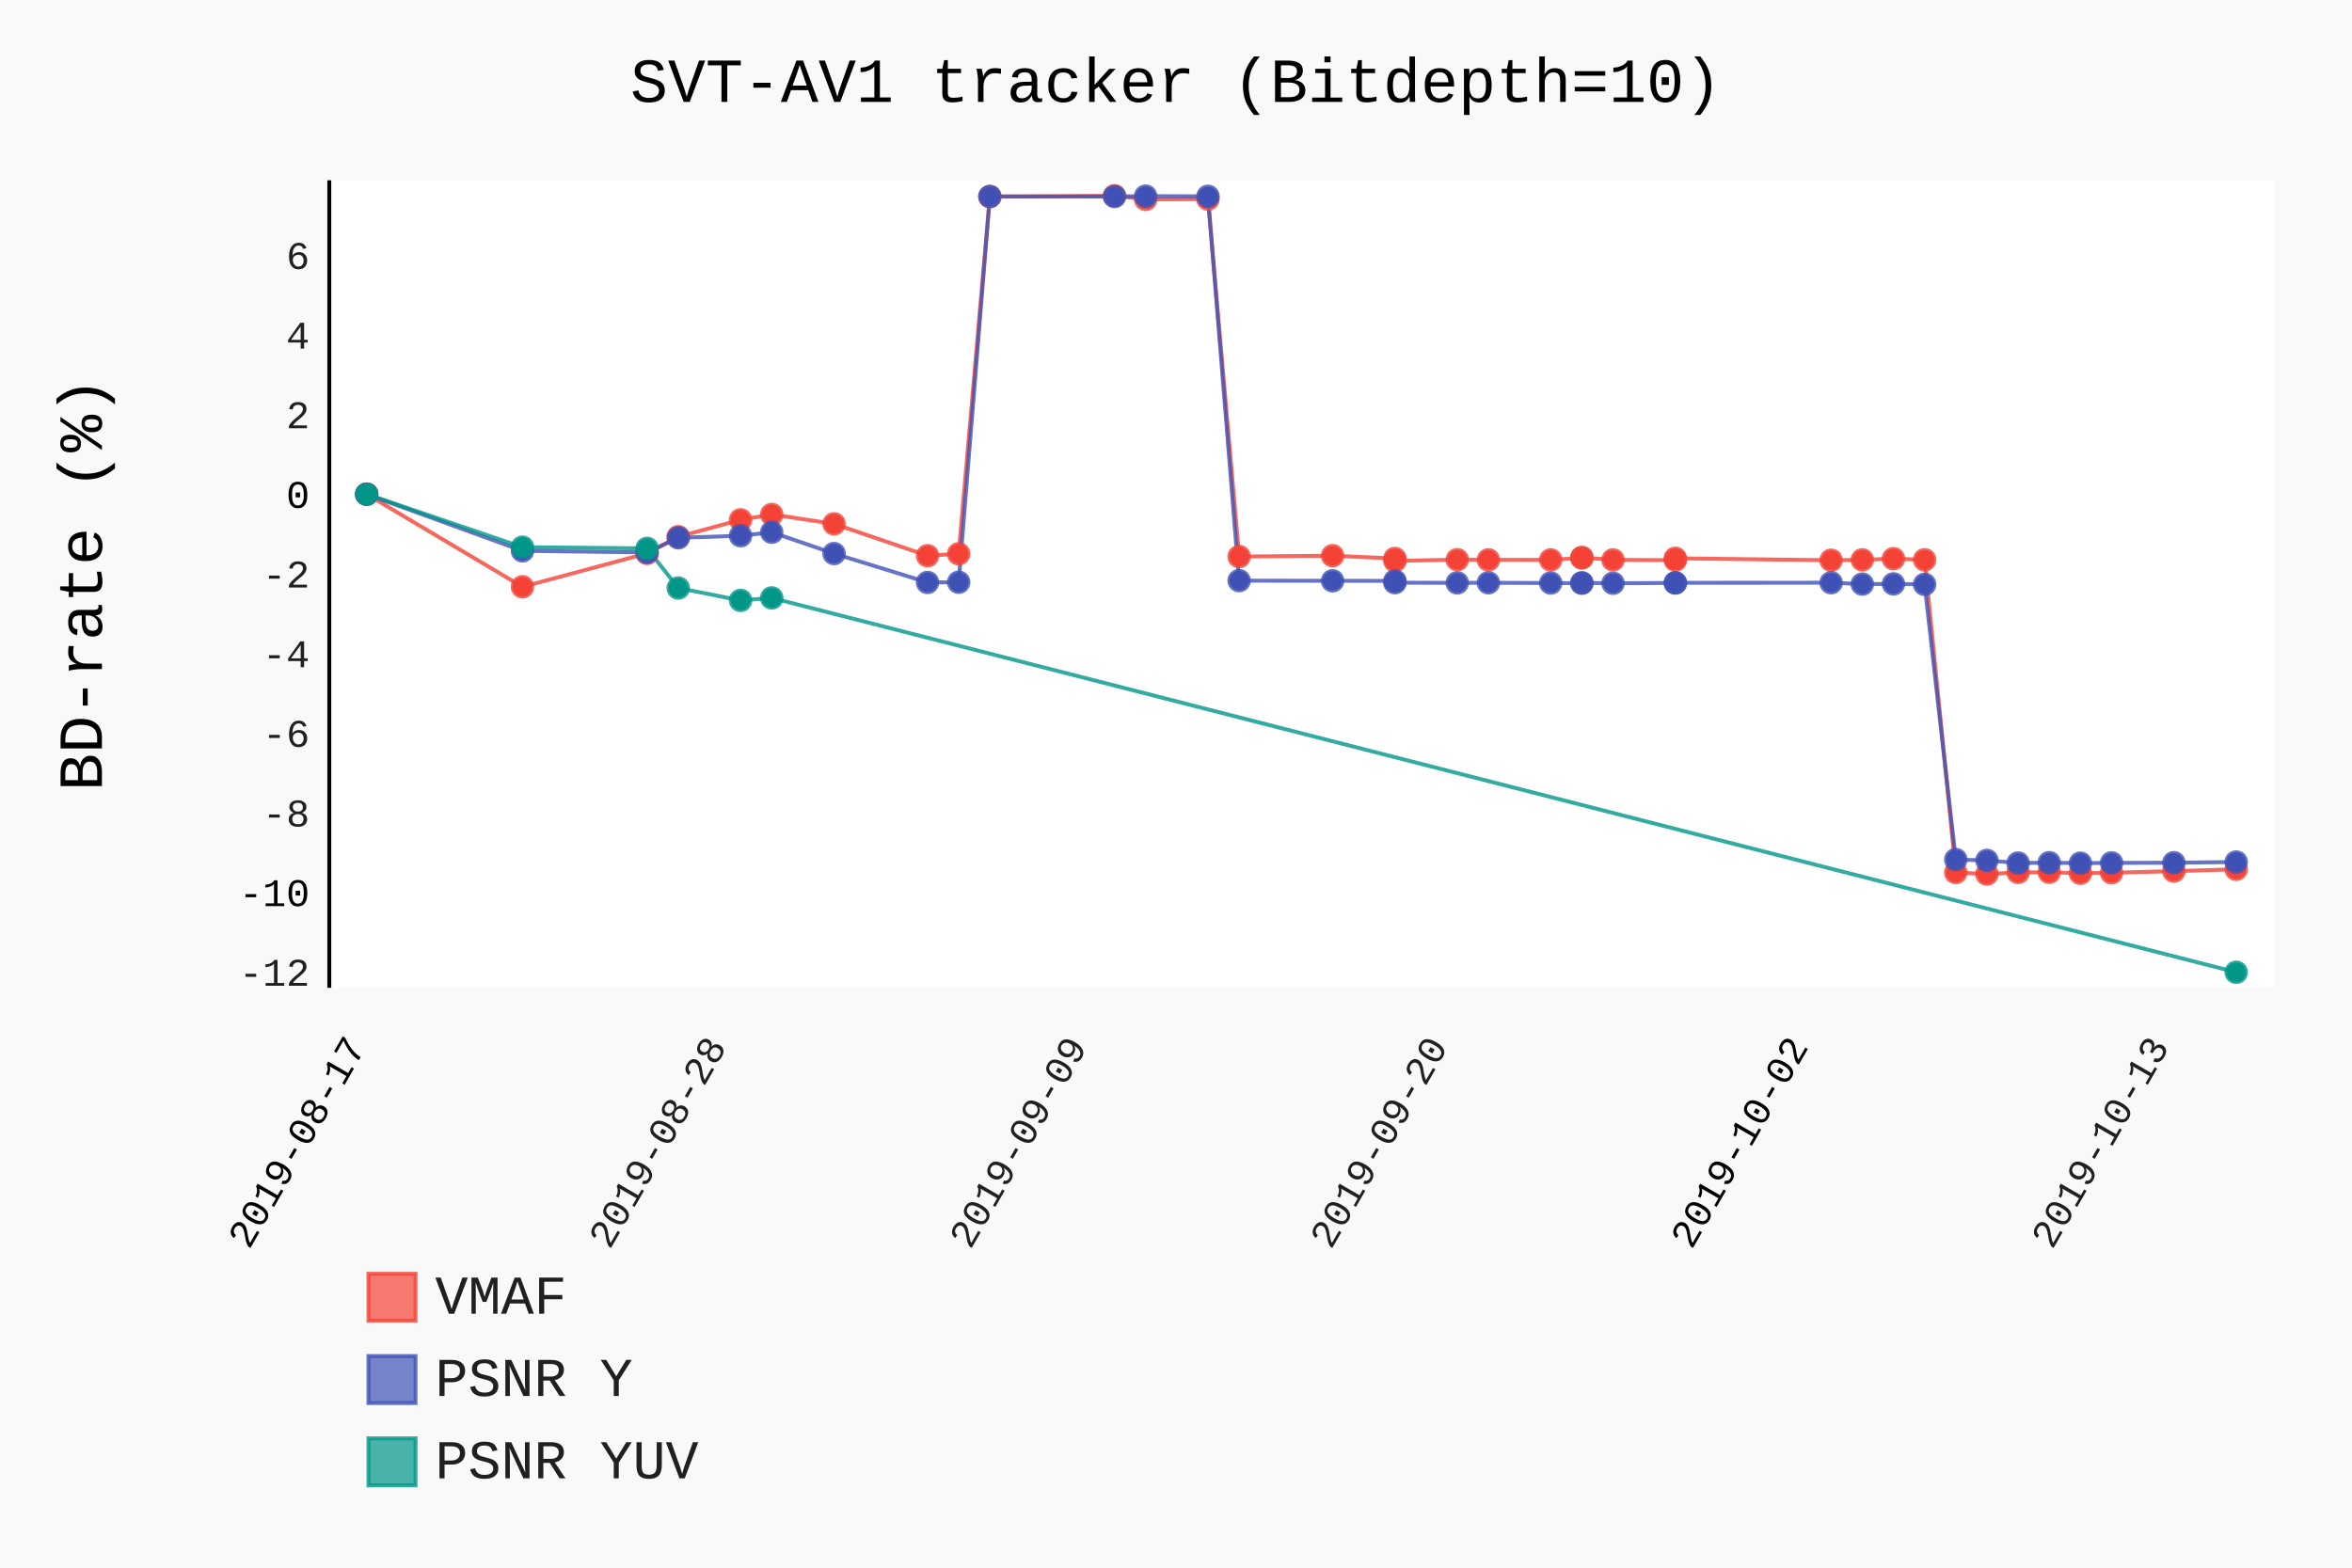
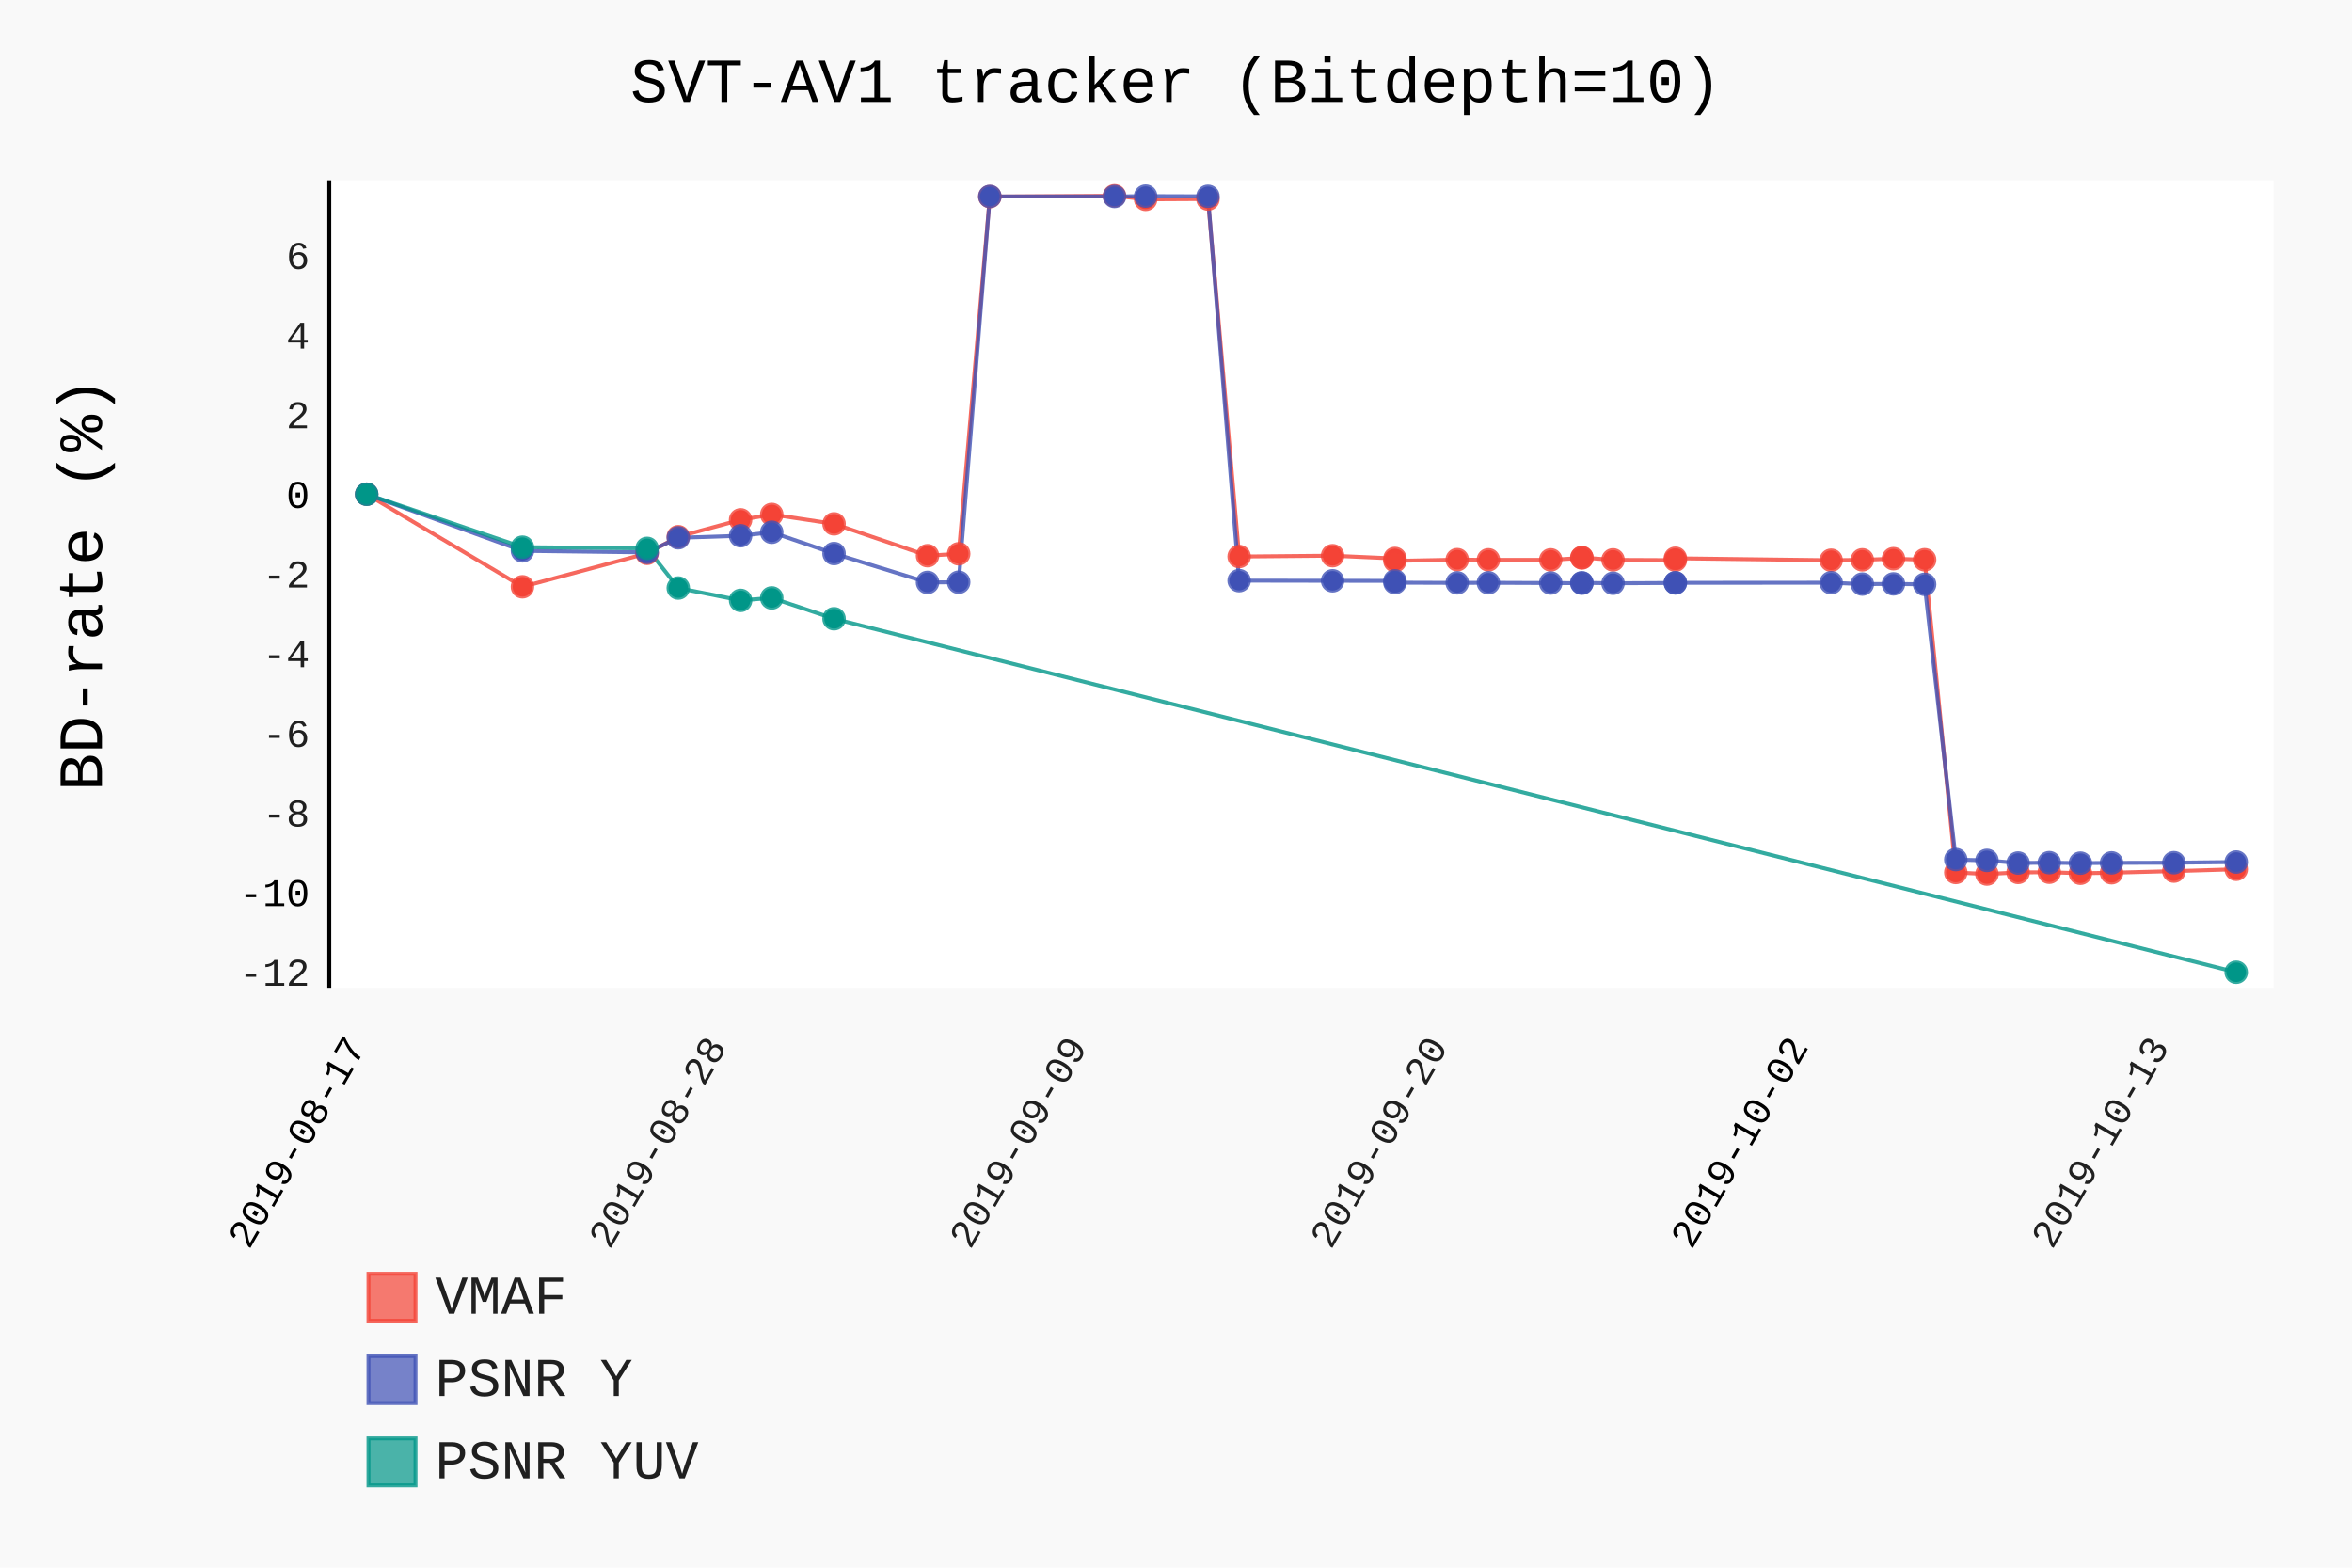
- <svg xmlns="http://www.w3.org/2000/svg" id="chart-57ff16f1-bc80-4f2e-a749-f3f23f38644e" class="pygal-chart" viewBox="0 0 600 400">
+ <svg xmlns="http://www.w3.org/2000/svg" id="chart-fa56f6b8-cbe6-4c25-8a48-5d9263b21f59" class="pygal-chart" viewBox="0 0 600 400">
  <defs>
-     <style type="text/css">#chart-57ff16f1-bc80-4f2e-a749-f3f23f38644e{-webkit-user-select:none;-webkit-font-smoothing:antialiased;font-family:Consolas,"Liberation Mono",Menlo,Courier,monospace}#chart-57ff16f1-bc80-4f2e-a749-f3f23f38644e .title{font-family:Consolas,"Liberation Mono",Menlo,Courier,monospace;font-size:16px}#chart-57ff16f1-bc80-4f2e-a749-f3f23f38644e .legends .legend text{font-family:Consolas,"Liberation Mono",Menlo,Courier,monospace;font-size:14px}#chart-57ff16f1-bc80-4f2e-a749-f3f23f38644e .axis text{font-family:Consolas,"Liberation Mono",Menlo,Courier,monospace;font-size:10px}#chart-57ff16f1-bc80-4f2e-a749-f3f23f38644e .axis text.major{font-family:Consolas,"Liberation Mono",Menlo,Courier,monospace;font-size:10px}#chart-57ff16f1-bc80-4f2e-a749-f3f23f38644e .text-overlay text.value{font-family:Consolas,"Liberation Mono",Menlo,Courier,monospace;font-size:16px}#chart-57ff16f1-bc80-4f2e-a749-f3f23f38644e .text-overlay text.label{font-family:Consolas,"Liberation Mono",Menlo,Courier,monospace;font-size:10px}#chart-57ff16f1-bc80-4f2e-a749-f3f23f38644e .tooltip{font-family:Consolas,"Liberation Mono",Menlo,Courier,monospace;font-size:14px}#chart-57ff16f1-bc80-4f2e-a749-f3f23f38644e text.no_data{font-family:Consolas,"Liberation Mono",Menlo,Courier,monospace;font-size:64px}
- #chart-57ff16f1-bc80-4f2e-a749-f3f23f38644e{background-color:rgba(249,249,249,1)}#chart-57ff16f1-bc80-4f2e-a749-f3f23f38644e path,#chart-57ff16f1-bc80-4f2e-a749-f3f23f38644e line,#chart-57ff16f1-bc80-4f2e-a749-f3f23f38644e rect,#chart-57ff16f1-bc80-4f2e-a749-f3f23f38644e circle{-webkit-transition:150ms;-moz-transition:150ms;transition:150ms}#chart-57ff16f1-bc80-4f2e-a749-f3f23f38644e .graph &gt; .background{fill:rgba(249,249,249,1)}#chart-57ff16f1-bc80-4f2e-a749-f3f23f38644e .plot &gt; .background{fill:rgba(255,255,255,1)}#chart-57ff16f1-bc80-4f2e-a749-f3f23f38644e .graph{fill:rgba(0,0,0,.87)}#chart-57ff16f1-bc80-4f2e-a749-f3f23f38644e text.no_data{fill:rgba(0,0,0,1)}#chart-57ff16f1-bc80-4f2e-a749-f3f23f38644e .title{fill:rgba(0,0,0,1)}#chart-57ff16f1-bc80-4f2e-a749-f3f23f38644e .legends .legend text{fill:rgba(0,0,0,.87)}#chart-57ff16f1-bc80-4f2e-a749-f3f23f38644e .legends .legend:hover text{fill:rgba(0,0,0,1)}#chart-57ff16f1-bc80-4f2e-a749-f3f23f38644e .axis .line{stroke:rgba(0,0,0,1)}#chart-57ff16f1-bc80-4f2e-a749-f3f23f38644e .axis .guide.line{stroke:rgba(0,0,0,.54)}#chart-57ff16f1-bc80-4f2e-a749-f3f23f38644e .axis .major.line{stroke:rgba(0,0,0,.87)}#chart-57ff16f1-bc80-4f2e-a749-f3f23f38644e .axis text.major{fill:rgba(0,0,0,1)}#chart-57ff16f1-bc80-4f2e-a749-f3f23f38644e .axis.y .guides:hover .guide.line,#chart-57ff16f1-bc80-4f2e-a749-f3f23f38644e .line-graph .axis.x .guides:hover .guide.line,#chart-57ff16f1-bc80-4f2e-a749-f3f23f38644e .stackedline-graph .axis.x .guides:hover .guide.line,#chart-57ff16f1-bc80-4f2e-a749-f3f23f38644e .xy-graph .axis.x .guides:hover .guide.line{stroke:rgba(0,0,0,1)}#chart-57ff16f1-bc80-4f2e-a749-f3f23f38644e .axis .guides:hover text{fill:rgba(0,0,0,1)}#chart-57ff16f1-bc80-4f2e-a749-f3f23f38644e .reactive{fill-opacity:.7;stroke-opacity:.8}#chart-57ff16f1-bc80-4f2e-a749-f3f23f38644e .ci{stroke:rgba(0,0,0,.87)}#chart-57ff16f1-bc80-4f2e-a749-f3f23f38644e .reactive.active,#chart-57ff16f1-bc80-4f2e-a749-f3f23f38644e .active .reactive{fill-opacity:.8;stroke-opacity:.9;stroke-width:4}#chart-57ff16f1-bc80-4f2e-a749-f3f23f38644e .ci .reactive.active{stroke-width:1.5}#chart-57ff16f1-bc80-4f2e-a749-f3f23f38644e .series text{fill:rgba(0,0,0,1)}#chart-57ff16f1-bc80-4f2e-a749-f3f23f38644e .tooltip rect{fill:rgba(255,255,255,1);stroke:rgba(0,0,0,1);-webkit-transition:opacity 150ms;-moz-transition:opacity 150ms;transition:opacity 150ms}#chart-57ff16f1-bc80-4f2e-a749-f3f23f38644e .tooltip .label{fill:rgba(0,0,0,.87)}#chart-57ff16f1-bc80-4f2e-a749-f3f23f38644e .tooltip .label{fill:rgba(0,0,0,.87)}#chart-57ff16f1-bc80-4f2e-a749-f3f23f38644e .tooltip .legend{font-size:.8em;fill:rgba(0,0,0,.54)}#chart-57ff16f1-bc80-4f2e-a749-f3f23f38644e .tooltip .x_label{font-size:.6em;fill:rgba(0,0,0,1)}#chart-57ff16f1-bc80-4f2e-a749-f3f23f38644e .tooltip .xlink{font-size:.5em;text-decoration:underline}#chart-57ff16f1-bc80-4f2e-a749-f3f23f38644e .tooltip .value{font-size:1.5em}#chart-57ff16f1-bc80-4f2e-a749-f3f23f38644e .bound{font-size:.5em}#chart-57ff16f1-bc80-4f2e-a749-f3f23f38644e .max-value{font-size:.75em;fill:rgba(0,0,0,.54)}#chart-57ff16f1-bc80-4f2e-a749-f3f23f38644e .map-element{fill:rgba(255,255,255,1);stroke:rgba(0,0,0,.54) !important}#chart-57ff16f1-bc80-4f2e-a749-f3f23f38644e .map-element .reactive{fill-opacity:inherit;stroke-opacity:inherit}#chart-57ff16f1-bc80-4f2e-a749-f3f23f38644e .color-0,#chart-57ff16f1-bc80-4f2e-a749-f3f23f38644e .color-0 a:visited{stroke:#F44336;fill:#F44336}#chart-57ff16f1-bc80-4f2e-a749-f3f23f38644e .color-1,#chart-57ff16f1-bc80-4f2e-a749-f3f23f38644e .color-1 a:visited{stroke:#3F51B5;fill:#3F51B5}#chart-57ff16f1-bc80-4f2e-a749-f3f23f38644e .color-2,#chart-57ff16f1-bc80-4f2e-a749-f3f23f38644e .color-2 a:visited{stroke:#009688;fill:#009688}#chart-57ff16f1-bc80-4f2e-a749-f3f23f38644e .text-overlay .color-0 text{fill:black}#chart-57ff16f1-bc80-4f2e-a749-f3f23f38644e .text-overlay .color-1 text{fill:black}#chart-57ff16f1-bc80-4f2e-a749-f3f23f38644e .text-overlay .color-2 text{fill:black}
- #chart-57ff16f1-bc80-4f2e-a749-f3f23f38644e text.no_data{text-anchor:middle}#chart-57ff16f1-bc80-4f2e-a749-f3f23f38644e .guide.line{fill:none}#chart-57ff16f1-bc80-4f2e-a749-f3f23f38644e .centered{text-anchor:middle}#chart-57ff16f1-bc80-4f2e-a749-f3f23f38644e .title{text-anchor:middle}#chart-57ff16f1-bc80-4f2e-a749-f3f23f38644e .legends .legend text{fill-opacity:1}#chart-57ff16f1-bc80-4f2e-a749-f3f23f38644e .axis.x text{text-anchor:middle}#chart-57ff16f1-bc80-4f2e-a749-f3f23f38644e .axis.x:not(.web) text[transform]{text-anchor:start}#chart-57ff16f1-bc80-4f2e-a749-f3f23f38644e .axis.x:not(.web) text[transform].backwards{text-anchor:end}#chart-57ff16f1-bc80-4f2e-a749-f3f23f38644e .axis.y text{text-anchor:end}#chart-57ff16f1-bc80-4f2e-a749-f3f23f38644e .axis.y text[transform].backwards{text-anchor:start}#chart-57ff16f1-bc80-4f2e-a749-f3f23f38644e .axis.y2 text{text-anchor:start}#chart-57ff16f1-bc80-4f2e-a749-f3f23f38644e .axis.y2 text[transform].backwards{text-anchor:end}#chart-57ff16f1-bc80-4f2e-a749-f3f23f38644e .axis .guide.line{stroke-dasharray:4,4}#chart-57ff16f1-bc80-4f2e-a749-f3f23f38644e .axis .major.guide.line{stroke-dasharray:6,6}#chart-57ff16f1-bc80-4f2e-a749-f3f23f38644e .horizontal .axis.y .guide.line,#chart-57ff16f1-bc80-4f2e-a749-f3f23f38644e .horizontal .axis.y2 .guide.line,#chart-57ff16f1-bc80-4f2e-a749-f3f23f38644e .vertical .axis.x .guide.line{opacity:0}#chart-57ff16f1-bc80-4f2e-a749-f3f23f38644e .horizontal .axis.always_show .guide.line,#chart-57ff16f1-bc80-4f2e-a749-f3f23f38644e .vertical .axis.always_show .guide.line{opacity:1 !important}#chart-57ff16f1-bc80-4f2e-a749-f3f23f38644e .axis.y .guides:hover .guide.line,#chart-57ff16f1-bc80-4f2e-a749-f3f23f38644e .axis.y2 .guides:hover .guide.line,#chart-57ff16f1-bc80-4f2e-a749-f3f23f38644e .axis.x .guides:hover .guide.line{opacity:1}#chart-57ff16f1-bc80-4f2e-a749-f3f23f38644e .axis .guides:hover text{opacity:1}#chart-57ff16f1-bc80-4f2e-a749-f3f23f38644e .nofill{fill:none}#chart-57ff16f1-bc80-4f2e-a749-f3f23f38644e .subtle-fill{fill-opacity:.2}#chart-57ff16f1-bc80-4f2e-a749-f3f23f38644e .dot{stroke-width:1px;fill-opacity:1}#chart-57ff16f1-bc80-4f2e-a749-f3f23f38644e .dot.active{stroke-width:5px}#chart-57ff16f1-bc80-4f2e-a749-f3f23f38644e .dot.negative{fill:transparent}#chart-57ff16f1-bc80-4f2e-a749-f3f23f38644e text,#chart-57ff16f1-bc80-4f2e-a749-f3f23f38644e tspan{stroke:none !important}#chart-57ff16f1-bc80-4f2e-a749-f3f23f38644e .series text.active{opacity:1}#chart-57ff16f1-bc80-4f2e-a749-f3f23f38644e .tooltip rect{fill-opacity:.95;stroke-width:.5}#chart-57ff16f1-bc80-4f2e-a749-f3f23f38644e .tooltip text{fill-opacity:1}#chart-57ff16f1-bc80-4f2e-a749-f3f23f38644e .showable{visibility:hidden}#chart-57ff16f1-bc80-4f2e-a749-f3f23f38644e .showable.shown{visibility:visible}#chart-57ff16f1-bc80-4f2e-a749-f3f23f38644e .gauge-background{fill:rgba(229,229,229,1);stroke:none}#chart-57ff16f1-bc80-4f2e-a749-f3f23f38644e .bg-lines{stroke:rgba(249,249,249,1);stroke-width:2px}</style>
+     <style type="text/css">#chart-fa56f6b8-cbe6-4c25-8a48-5d9263b21f59{-webkit-user-select:none;-webkit-font-smoothing:antialiased;font-family:Consolas,"Liberation Mono",Menlo,Courier,monospace}#chart-fa56f6b8-cbe6-4c25-8a48-5d9263b21f59 .title{font-family:Consolas,"Liberation Mono",Menlo,Courier,monospace;font-size:16px}#chart-fa56f6b8-cbe6-4c25-8a48-5d9263b21f59 .legends .legend text{font-family:Consolas,"Liberation Mono",Menlo,Courier,monospace;font-size:14px}#chart-fa56f6b8-cbe6-4c25-8a48-5d9263b21f59 .axis text{font-family:Consolas,"Liberation Mono",Menlo,Courier,monospace;font-size:10px}#chart-fa56f6b8-cbe6-4c25-8a48-5d9263b21f59 .axis text.major{font-family:Consolas,"Liberation Mono",Menlo,Courier,monospace;font-size:10px}#chart-fa56f6b8-cbe6-4c25-8a48-5d9263b21f59 .text-overlay text.value{font-family:Consolas,"Liberation Mono",Menlo,Courier,monospace;font-size:16px}#chart-fa56f6b8-cbe6-4c25-8a48-5d9263b21f59 .text-overlay text.label{font-family:Consolas,"Liberation Mono",Menlo,Courier,monospace;font-size:10px}#chart-fa56f6b8-cbe6-4c25-8a48-5d9263b21f59 .tooltip{font-family:Consolas,"Liberation Mono",Menlo,Courier,monospace;font-size:14px}#chart-fa56f6b8-cbe6-4c25-8a48-5d9263b21f59 text.no_data{font-family:Consolas,"Liberation Mono",Menlo,Courier,monospace;font-size:64px}
+ #chart-fa56f6b8-cbe6-4c25-8a48-5d9263b21f59{background-color:rgba(249,249,249,1)}#chart-fa56f6b8-cbe6-4c25-8a48-5d9263b21f59 path,#chart-fa56f6b8-cbe6-4c25-8a48-5d9263b21f59 line,#chart-fa56f6b8-cbe6-4c25-8a48-5d9263b21f59 rect,#chart-fa56f6b8-cbe6-4c25-8a48-5d9263b21f59 circle{-webkit-transition:150ms;-moz-transition:150ms;transition:150ms}#chart-fa56f6b8-cbe6-4c25-8a48-5d9263b21f59 .graph &gt; .background{fill:rgba(249,249,249,1)}#chart-fa56f6b8-cbe6-4c25-8a48-5d9263b21f59 .plot &gt; .background{fill:rgba(255,255,255,1)}#chart-fa56f6b8-cbe6-4c25-8a48-5d9263b21f59 .graph{fill:rgba(0,0,0,.87)}#chart-fa56f6b8-cbe6-4c25-8a48-5d9263b21f59 text.no_data{fill:rgba(0,0,0,1)}#chart-fa56f6b8-cbe6-4c25-8a48-5d9263b21f59 .title{fill:rgba(0,0,0,1)}#chart-fa56f6b8-cbe6-4c25-8a48-5d9263b21f59 .legends .legend text{fill:rgba(0,0,0,.87)}#chart-fa56f6b8-cbe6-4c25-8a48-5d9263b21f59 .legends .legend:hover text{fill:rgba(0,0,0,1)}#chart-fa56f6b8-cbe6-4c25-8a48-5d9263b21f59 .axis .line{stroke:rgba(0,0,0,1)}#chart-fa56f6b8-cbe6-4c25-8a48-5d9263b21f59 .axis .guide.line{stroke:rgba(0,0,0,.54)}#chart-fa56f6b8-cbe6-4c25-8a48-5d9263b21f59 .axis .major.line{stroke:rgba(0,0,0,.87)}#chart-fa56f6b8-cbe6-4c25-8a48-5d9263b21f59 .axis text.major{fill:rgba(0,0,0,1)}#chart-fa56f6b8-cbe6-4c25-8a48-5d9263b21f59 .axis.y .guides:hover .guide.line,#chart-fa56f6b8-cbe6-4c25-8a48-5d9263b21f59 .line-graph .axis.x .guides:hover .guide.line,#chart-fa56f6b8-cbe6-4c25-8a48-5d9263b21f59 .stackedline-graph .axis.x .guides:hover .guide.line,#chart-fa56f6b8-cbe6-4c25-8a48-5d9263b21f59 .xy-graph .axis.x .guides:hover .guide.line{stroke:rgba(0,0,0,1)}#chart-fa56f6b8-cbe6-4c25-8a48-5d9263b21f59 .axis .guides:hover text{fill:rgba(0,0,0,1)}#chart-fa56f6b8-cbe6-4c25-8a48-5d9263b21f59 .reactive{fill-opacity:.7;stroke-opacity:.8}#chart-fa56f6b8-cbe6-4c25-8a48-5d9263b21f59 .ci{stroke:rgba(0,0,0,.87)}#chart-fa56f6b8-cbe6-4c25-8a48-5d9263b21f59 .reactive.active,#chart-fa56f6b8-cbe6-4c25-8a48-5d9263b21f59 .active .reactive{fill-opacity:.8;stroke-opacity:.9;stroke-width:4}#chart-fa56f6b8-cbe6-4c25-8a48-5d9263b21f59 .ci .reactive.active{stroke-width:1.5}#chart-fa56f6b8-cbe6-4c25-8a48-5d9263b21f59 .series text{fill:rgba(0,0,0,1)}#chart-fa56f6b8-cbe6-4c25-8a48-5d9263b21f59 .tooltip rect{fill:rgba(255,255,255,1);stroke:rgba(0,0,0,1);-webkit-transition:opacity 150ms;-moz-transition:opacity 150ms;transition:opacity 150ms}#chart-fa56f6b8-cbe6-4c25-8a48-5d9263b21f59 .tooltip .label{fill:rgba(0,0,0,.87)}#chart-fa56f6b8-cbe6-4c25-8a48-5d9263b21f59 .tooltip .label{fill:rgba(0,0,0,.87)}#chart-fa56f6b8-cbe6-4c25-8a48-5d9263b21f59 .tooltip .legend{font-size:.8em;fill:rgba(0,0,0,.54)}#chart-fa56f6b8-cbe6-4c25-8a48-5d9263b21f59 .tooltip .x_label{font-size:.6em;fill:rgba(0,0,0,1)}#chart-fa56f6b8-cbe6-4c25-8a48-5d9263b21f59 .tooltip .xlink{font-size:.5em;text-decoration:underline}#chart-fa56f6b8-cbe6-4c25-8a48-5d9263b21f59 .tooltip .value{font-size:1.5em}#chart-fa56f6b8-cbe6-4c25-8a48-5d9263b21f59 .bound{font-size:.5em}#chart-fa56f6b8-cbe6-4c25-8a48-5d9263b21f59 .max-value{font-size:.75em;fill:rgba(0,0,0,.54)}#chart-fa56f6b8-cbe6-4c25-8a48-5d9263b21f59 .map-element{fill:rgba(255,255,255,1);stroke:rgba(0,0,0,.54) !important}#chart-fa56f6b8-cbe6-4c25-8a48-5d9263b21f59 .map-element .reactive{fill-opacity:inherit;stroke-opacity:inherit}#chart-fa56f6b8-cbe6-4c25-8a48-5d9263b21f59 .color-0,#chart-fa56f6b8-cbe6-4c25-8a48-5d9263b21f59 .color-0 a:visited{stroke:#F44336;fill:#F44336}#chart-fa56f6b8-cbe6-4c25-8a48-5d9263b21f59 .color-1,#chart-fa56f6b8-cbe6-4c25-8a48-5d9263b21f59 .color-1 a:visited{stroke:#3F51B5;fill:#3F51B5}#chart-fa56f6b8-cbe6-4c25-8a48-5d9263b21f59 .color-2,#chart-fa56f6b8-cbe6-4c25-8a48-5d9263b21f59 .color-2 a:visited{stroke:#009688;fill:#009688}#chart-fa56f6b8-cbe6-4c25-8a48-5d9263b21f59 .text-overlay .color-0 text{fill:black}#chart-fa56f6b8-cbe6-4c25-8a48-5d9263b21f59 .text-overlay .color-1 text{fill:black}#chart-fa56f6b8-cbe6-4c25-8a48-5d9263b21f59 .text-overlay .color-2 text{fill:black}
+ #chart-fa56f6b8-cbe6-4c25-8a48-5d9263b21f59 text.no_data{text-anchor:middle}#chart-fa56f6b8-cbe6-4c25-8a48-5d9263b21f59 .guide.line{fill:none}#chart-fa56f6b8-cbe6-4c25-8a48-5d9263b21f59 .centered{text-anchor:middle}#chart-fa56f6b8-cbe6-4c25-8a48-5d9263b21f59 .title{text-anchor:middle}#chart-fa56f6b8-cbe6-4c25-8a48-5d9263b21f59 .legends .legend text{fill-opacity:1}#chart-fa56f6b8-cbe6-4c25-8a48-5d9263b21f59 .axis.x text{text-anchor:middle}#chart-fa56f6b8-cbe6-4c25-8a48-5d9263b21f59 .axis.x:not(.web) text[transform]{text-anchor:start}#chart-fa56f6b8-cbe6-4c25-8a48-5d9263b21f59 .axis.x:not(.web) text[transform].backwards{text-anchor:end}#chart-fa56f6b8-cbe6-4c25-8a48-5d9263b21f59 .axis.y text{text-anchor:end}#chart-fa56f6b8-cbe6-4c25-8a48-5d9263b21f59 .axis.y text[transform].backwards{text-anchor:start}#chart-fa56f6b8-cbe6-4c25-8a48-5d9263b21f59 .axis.y2 text{text-anchor:start}#chart-fa56f6b8-cbe6-4c25-8a48-5d9263b21f59 .axis.y2 text[transform].backwards{text-anchor:end}#chart-fa56f6b8-cbe6-4c25-8a48-5d9263b21f59 .axis .guide.line{stroke-dasharray:4,4}#chart-fa56f6b8-cbe6-4c25-8a48-5d9263b21f59 .axis .major.guide.line{stroke-dasharray:6,6}#chart-fa56f6b8-cbe6-4c25-8a48-5d9263b21f59 .horizontal .axis.y .guide.line,#chart-fa56f6b8-cbe6-4c25-8a48-5d9263b21f59 .horizontal .axis.y2 .guide.line,#chart-fa56f6b8-cbe6-4c25-8a48-5d9263b21f59 .vertical .axis.x .guide.line{opacity:0}#chart-fa56f6b8-cbe6-4c25-8a48-5d9263b21f59 .horizontal .axis.always_show .guide.line,#chart-fa56f6b8-cbe6-4c25-8a48-5d9263b21f59 .vertical .axis.always_show .guide.line{opacity:1 !important}#chart-fa56f6b8-cbe6-4c25-8a48-5d9263b21f59 .axis.y .guides:hover .guide.line,#chart-fa56f6b8-cbe6-4c25-8a48-5d9263b21f59 .axis.y2 .guides:hover .guide.line,#chart-fa56f6b8-cbe6-4c25-8a48-5d9263b21f59 .axis.x .guides:hover .guide.line{opacity:1}#chart-fa56f6b8-cbe6-4c25-8a48-5d9263b21f59 .axis .guides:hover text{opacity:1}#chart-fa56f6b8-cbe6-4c25-8a48-5d9263b21f59 .nofill{fill:none}#chart-fa56f6b8-cbe6-4c25-8a48-5d9263b21f59 .subtle-fill{fill-opacity:.2}#chart-fa56f6b8-cbe6-4c25-8a48-5d9263b21f59 .dot{stroke-width:1px;fill-opacity:1}#chart-fa56f6b8-cbe6-4c25-8a48-5d9263b21f59 .dot.active{stroke-width:5px}#chart-fa56f6b8-cbe6-4c25-8a48-5d9263b21f59 .dot.negative{fill:transparent}#chart-fa56f6b8-cbe6-4c25-8a48-5d9263b21f59 text,#chart-fa56f6b8-cbe6-4c25-8a48-5d9263b21f59 tspan{stroke:none !important}#chart-fa56f6b8-cbe6-4c25-8a48-5d9263b21f59 .series text.active{opacity:1}#chart-fa56f6b8-cbe6-4c25-8a48-5d9263b21f59 .tooltip rect{fill-opacity:.95;stroke-width:.5}#chart-fa56f6b8-cbe6-4c25-8a48-5d9263b21f59 .tooltip text{fill-opacity:1}#chart-fa56f6b8-cbe6-4c25-8a48-5d9263b21f59 .showable{visibility:hidden}#chart-fa56f6b8-cbe6-4c25-8a48-5d9263b21f59 .showable.shown{visibility:visible}#chart-fa56f6b8-cbe6-4c25-8a48-5d9263b21f59 .gauge-background{fill:rgba(229,229,229,1);stroke:none}#chart-fa56f6b8-cbe6-4c25-8a48-5d9263b21f59 .bg-lines{stroke:rgba(249,249,249,1);stroke-width:2px}</style>
  </defs>
  <g class="graph datetimeline-graph vertical">
    <rect class="background" height="400" width="600" x="0" y="0" />
    <g class="plot" transform="translate(84, 46)">
      <rect class="background" height="206.038" width="496.0" x="0" y="0" />
      <g class="axis y">
        <g class="guides">
          <text class="" x="-5" y="205.515">-12</text>
        </g>
        <g class="guides">
          <text class="major" x="-5" y="185.195">-10</text>
        </g>
        <g class="guides">
          <text class="" x="-5" y="164.874">-8</text>
        </g>
        <g class="guides">
          <text class="" x="-5" y="144.554">-6</text>
        </g>
        <g class="guides">
          <text class="" x="-5" y="124.234">-4</text>
        </g>
        <g class="guides">
          <text class="" x="-5" y="103.913">-2</text>
        </g>
        <g class="guides">
          <text class="major" x="-5" y="83.593">0</text>
        </g>
        <g class="guides">
          <text class="" x="-5" y="63.272">2</text>
        </g>
        <g class="guides">
          <text class="" x="-5" y="42.952">4</text>
        </g>
        <g class="guides">
          <text class="" x="-5" y="22.631">6</text>
        </g>
      </g>
      <g class="axis x">
        <path class="line" d="M0 0 v206.038" />
        <g class="guides">
          <path class="major guide line" d="M9.538 0 v206.038" />
          <text class="major backwards" x="9.538" y="221.038" transform="rotate(300 9.538462 221.0385)">2019-08-17</text>
        </g>
        <g class="guides">
          <path class="guide line" d="M101.538 0 v206.038" />
          <text class="backwards" x="101.538" y="221.038" transform="rotate(300 101.5375 221.0385)">2019-08-28</text>
        </g>
        <g class="guides">
          <path class="guide line" d="M193.537 0 v206.038" />
          <text class="backwards" x="193.537" y="221.038" transform="rotate(300 193.5366 221.0385)">2019-09-09</text>
        </g>
        <g class="guides">
          <path class="guide line" d="M285.536 0 v206.038" />
          <text class="backwards" x="285.536" y="221.038" transform="rotate(300 285.5356 221.0385)">2019-09-20</text>
        </g>
        <g class="guides">
          <path class="major guide line" d="M377.535 0 v206.038" />
          <text class="major backwards" x="377.535" y="221.038" transform="rotate(300 377.5347 221.0385)">2019-10-02</text>
        </g>
        <g class="guides">
          <path class="guide line" d="M469.534 0 v206.038" />
          <text class="backwards" x="469.534" y="221.038" transform="rotate(300 469.5337 221.0385)">2019-10-13</text>
        </g>
      </g>
      <g class="series serie-0 color-0">
        <path class="line reactive nofill" d="M9.538 80.093 L49.282 103.725 81.077 95.191 89.026 90.944 104.923 86.636 112.872 85.264 128.769 87.662 152.615 95.79 160.564 95.303 168.513 4.165 200.308 3.962 208.256 4.877 224.154 4.795 232.103 96.004 255.949 95.79 271.846 96.501 271.846 97.111 287.744 96.806 295.692 96.847 311.59 96.857 319.538 96.359 319.538 96.247 327.487 96.857 343.385 96.928 343.385 96.451 383.128 96.949 391.077 96.847 399.026 96.552 406.974 96.827 414.923 176.615 422.872 177.021 430.821 176.605 438.769 176.554 446.718 176.818 454.667 176.686 470.564 176.269 486.462 175.802" />
      </g>
      <g class="series serie-1 color-1">
        <path class="line reactive nofill" d="M9.538 80.093 L49.282 94.551 81.077 94.947 89.026 91.218 104.923 90.7 112.872 89.806 128.769 95.242 152.615 102.608 160.564 102.557 168.513 4.125 200.308 4.135 208.256 4.044 224.154 4.094 232.103 102.151 255.949 102.191 271.846 102.212 271.846 102.669 287.744 102.72 295.692 102.699 311.59 102.76 319.538 102.801 319.538 102.709 327.487 102.821 343.385 102.74 343.385 102.709 383.128 102.679 391.077 103.034 399.026 102.984 406.974 103.095 414.923 173.323 422.872 173.536 430.821 174.207 438.769 174.115 446.718 174.237 454.667 174.166 470.564 174.125 486.462 173.953" />
      </g>
      <g class="series serie-2 color-2">
-         <path class="line reactive nofill" d="M9.538 80.093 L49.282 93.616 81.077 93.921 89.026 104.04 104.923 107.19 112.872 106.56 486.462 202.076" />
+         <path class="line reactive nofill" d="M9.538 80.093 L49.282 93.616 81.077 93.921 89.026 104.04 104.923 107.19 112.872 106.56 128.769 111.874 486.462 202.076" />
      </g>
    </g>
    <g class="titles">
      <text class="title plot_title" x="300.0" y="26">SVT-AV1 tracker (Bitdepth=10)</text>
      <text class="title" x="0" y="175.019" transform="rotate(-90 0 149.0192)">BD-rate (%)</text>
    </g>
    <g class="plot overlay" transform="translate(84, 46)">
      <g class="series serie-0 color-0">
        <g class="dots">
          <circle class="dot reactive tooltip-trigger" cx="9.538" cy="80.093" r="2.5" />
        </g>
        <g class="dots">
          <circle class="dot reactive tooltip-trigger" cx="49.282" cy="103.725" r="2.5" />
        </g>
        <g class="dots">
          <circle class="dot reactive tooltip-trigger" cx="81.077" cy="95.191" r="2.5" />
        </g>
        <g class="dots">
          <circle class="dot reactive tooltip-trigger" cx="89.026" cy="90.944" r="2.5" />
        </g>
        <g class="dots">
          <circle class="dot reactive tooltip-trigger" cx="104.923" cy="86.636" r="2.5" />
        </g>
        <g class="dots">
          <circle class="dot reactive tooltip-trigger" cx="112.872" cy="85.264" r="2.5" />
        </g>
        <g class="dots">
          <circle class="dot reactive tooltip-trigger" cx="128.769" cy="87.662" r="2.5" />
        </g>
        <g class="dots">
          <circle class="dot reactive tooltip-trigger" cx="152.615" cy="95.79" r="2.5" />
        </g>
        <g class="dots">
          <circle class="dot reactive tooltip-trigger" cx="160.564" cy="95.303" r="2.5" />
        </g>
        <g class="dots">
          <circle class="dot reactive tooltip-trigger" cx="168.513" cy="4.165" r="2.5" />
        </g>
        <g class="dots">
          <circle class="dot reactive tooltip-trigger" cx="200.308" cy="3.962" r="2.5" />
        </g>
        <g class="dots">
          <circle class="dot reactive tooltip-trigger" cx="208.256" cy="4.877" r="2.5" />
        </g>
        <g class="dots">
          <circle class="dot reactive tooltip-trigger" cx="224.154" cy="4.795" r="2.5" />
        </g>
        <g class="dots">
          <circle class="dot reactive tooltip-trigger" cx="232.103" cy="96.004" r="2.5" />
        </g>
        <g class="dots">
          <circle class="dot reactive tooltip-trigger" cx="255.949" cy="95.79" r="2.5" />
        </g>
        <g class="dots">
          <circle class="dot reactive tooltip-trigger" cx="271.846" cy="96.501" r="2.5" />
        </g>
        <g class="dots">
          <circle class="dot reactive tooltip-trigger" cx="271.846" cy="97.111" r="2.5" />
        </g>
        <g class="dots">
          <circle class="dot reactive tooltip-trigger" cx="287.744" cy="96.806" r="2.5" />
        </g>
        <g class="dots">
          <circle class="dot reactive tooltip-trigger" cx="295.692" cy="96.847" r="2.5" />
        </g>
        <g class="dots">
          <circle class="dot reactive tooltip-trigger" cx="311.59" cy="96.857" r="2.5" />
        </g>
        <g class="dots">
          <circle class="dot reactive tooltip-trigger" cx="319.538" cy="96.359" r="2.5" />
        </g>
        <g class="dots">
          <circle class="dot reactive tooltip-trigger" cx="319.538" cy="96.247" r="2.5" />
        </g>
        <g class="dots">
          <circle class="dot reactive tooltip-trigger" cx="327.487" cy="96.857" r="2.5" />
        </g>
        <g class="dots">
          <circle class="dot reactive tooltip-trigger" cx="343.385" cy="96.928" r="2.5" />
        </g>
        <g class="dots">
          <circle class="dot reactive tooltip-trigger" cx="343.385" cy="96.451" r="2.5" />
        </g>
        <g class="dots">
          <circle class="dot reactive tooltip-trigger" cx="383.128" cy="96.949" r="2.5" />
        </g>
        <g class="dots">
          <circle class="dot reactive tooltip-trigger" cx="391.077" cy="96.847" r="2.5" />
        </g>
        <g class="dots">
          <circle class="dot reactive tooltip-trigger" cx="399.026" cy="96.552" r="2.5" />
        </g>
        <g class="dots">
          <circle class="dot reactive tooltip-trigger" cx="406.974" cy="96.827" r="2.5" />
        </g>
        <g class="dots">
          <circle class="dot reactive tooltip-trigger" cx="414.923" cy="176.615" r="2.5" />
        </g>
        <g class="dots">
          <circle class="dot reactive tooltip-trigger" cx="422.872" cy="177.021" r="2.5" />
        </g>
        <g class="dots">
          <circle class="dot reactive tooltip-trigger" cx="430.821" cy="176.605" r="2.5" />
        </g>
        <g class="dots">
          <circle class="dot reactive tooltip-trigger" cx="438.769" cy="176.554" r="2.5" />
        </g>
        <g class="dots">
          <circle class="dot reactive tooltip-trigger" cx="446.718" cy="176.818" r="2.5" />
        </g>
        <g class="dots">
          <circle class="dot reactive tooltip-trigger" cx="454.667" cy="176.686" r="2.5" />
        </g>
        <g class="dots">
          <circle class="dot reactive tooltip-trigger" cx="470.564" cy="176.269" r="2.5" />
        </g>
        <g class="dots">
          <circle class="dot reactive tooltip-trigger" cx="486.462" cy="175.802" r="2.5" />
        </g>
      </g>
      <g class="series serie-1 color-1">
        <g class="dots">
          <circle class="dot reactive tooltip-trigger" cx="9.538" cy="80.093" r="2.5" />
        </g>
        <g class="dots">
          <circle class="dot reactive tooltip-trigger" cx="49.282" cy="94.551" r="2.5" />
        </g>
        <g class="dots">
          <circle class="dot reactive tooltip-trigger" cx="81.077" cy="94.947" r="2.5" />
        </g>
        <g class="dots">
          <circle class="dot reactive tooltip-trigger" cx="89.026" cy="91.218" r="2.5" />
        </g>
        <g class="dots">
          <circle class="dot reactive tooltip-trigger" cx="104.923" cy="90.7" r="2.5" />
        </g>
        <g class="dots">
          <circle class="dot reactive tooltip-trigger" cx="112.872" cy="89.806" r="2.5" />
        </g>
        <g class="dots">
          <circle class="dot reactive tooltip-trigger" cx="128.769" cy="95.242" r="2.5" />
        </g>
        <g class="dots">
          <circle class="dot reactive tooltip-trigger" cx="152.615" cy="102.608" r="2.5" />
        </g>
        <g class="dots">
          <circle class="dot reactive tooltip-trigger" cx="160.564" cy="102.557" r="2.5" />
        </g>
        <g class="dots">
          <circle class="dot reactive tooltip-trigger" cx="168.513" cy="4.125" r="2.5" />
        </g>
        <g class="dots">
          <circle class="dot reactive tooltip-trigger" cx="200.308" cy="4.135" r="2.5" />
        </g>
        <g class="dots">
          <circle class="dot reactive tooltip-trigger" cx="208.256" cy="4.044" r="2.5" />
        </g>
        <g class="dots">
          <circle class="dot reactive tooltip-trigger" cx="224.154" cy="4.094" r="2.5" />
        </g>
        <g class="dots">
          <circle class="dot reactive tooltip-trigger" cx="232.103" cy="102.151" r="2.5" />
        </g>
        <g class="dots">
          <circle class="dot reactive tooltip-trigger" cx="255.949" cy="102.191" r="2.5" />
        </g>
        <g class="dots">
          <circle class="dot reactive tooltip-trigger" cx="271.846" cy="102.212" r="2.5" />
        </g>
        <g class="dots">
          <circle class="dot reactive tooltip-trigger" cx="271.846" cy="102.669" r="2.5" />
        </g>
        <g class="dots">
          <circle class="dot reactive tooltip-trigger" cx="287.744" cy="102.72" r="2.5" />
        </g>
        <g class="dots">
          <circle class="dot reactive tooltip-trigger" cx="295.692" cy="102.699" r="2.5" />
        </g>
        <g class="dots">
          <circle class="dot reactive tooltip-trigger" cx="311.59" cy="102.76" r="2.5" />
        </g>
        <g class="dots">
          <circle class="dot reactive tooltip-trigger" cx="319.538" cy="102.801" r="2.5" />
        </g>
        <g class="dots">
          <circle class="dot reactive tooltip-trigger" cx="319.538" cy="102.709" r="2.5" />
        </g>
        <g class="dots">
          <circle class="dot reactive tooltip-trigger" cx="327.487" cy="102.821" r="2.5" />
        </g>
        <g class="dots">
          <circle class="dot reactive tooltip-trigger" cx="343.385" cy="102.74" r="2.5" />
        </g>
        <g class="dots">
          <circle class="dot reactive tooltip-trigger" cx="343.385" cy="102.709" r="2.5" />
        </g>
        <g class="dots">
          <circle class="dot reactive tooltip-trigger" cx="383.128" cy="102.679" r="2.5" />
        </g>
        <g class="dots">
          <circle class="dot reactive tooltip-trigger" cx="391.077" cy="103.034" r="2.5" />
        </g>
        <g class="dots">
          <circle class="dot reactive tooltip-trigger" cx="399.026" cy="102.984" r="2.5" />
        </g>
        <g class="dots">
          <circle class="dot reactive tooltip-trigger" cx="406.974" cy="103.095" r="2.5" />
        </g>
        <g class="dots">
          <circle class="dot reactive tooltip-trigger" cx="414.923" cy="173.323" r="2.5" />
        </g>
        <g class="dots">
          <circle class="dot reactive tooltip-trigger" cx="422.872" cy="173.536" r="2.5" />
        </g>
        <g class="dots">
          <circle class="dot reactive tooltip-trigger" cx="430.821" cy="174.207" r="2.5" />
        </g>
        <g class="dots">
          <circle class="dot reactive tooltip-trigger" cx="438.769" cy="174.115" r="2.5" />
        </g>
        <g class="dots">
          <circle class="dot reactive tooltip-trigger" cx="446.718" cy="174.237" r="2.5" />
        </g>
        <g class="dots">
          <circle class="dot reactive tooltip-trigger" cx="454.667" cy="174.166" r="2.5" />
        </g>
        <g class="dots">
          <circle class="dot reactive tooltip-trigger" cx="470.564" cy="174.125" r="2.5" />
        </g>
        <g class="dots">
          <circle class="dot reactive tooltip-trigger" cx="486.462" cy="173.953" r="2.5" />
        </g>
      </g>
      <g class="series serie-2 color-2">
        <g class="dots">
          <circle class="dot reactive tooltip-trigger" cx="9.538" cy="80.093" r="2.5" />
        </g>
        <g class="dots">
          <circle class="dot reactive tooltip-trigger" cx="49.282" cy="93.616" r="2.5" />
        </g>
        <g class="dots">
          <circle class="dot reactive tooltip-trigger" cx="81.077" cy="93.921" r="2.5" />
        </g>
        <g class="dots">
          <circle class="dot reactive tooltip-trigger" cx="89.026" cy="104.04" r="2.5" />
        </g>
        <g class="dots">
          <circle class="dot reactive tooltip-trigger" cx="104.923" cy="107.19" r="2.5" />
        </g>
        <g class="dots">
          <circle class="dot reactive tooltip-trigger" cx="112.872" cy="106.56" r="2.5" />
+         </g>
+         <g class="dots">
+           <circle class="dot reactive tooltip-trigger" cx="128.769" cy="111.874" r="2.5" />
        </g>
        <g class="dots">
          <circle class="dot reactive tooltip-trigger" cx="486.462" cy="202.076" r="2.5" />
        </g>
      </g>
    </g>
    <g class="plot text-overlay" transform="translate(84, 46)">
      <g class="series serie-0 color-0" />
      <g class="series serie-1 color-1" />
      <g class="series serie-2 color-2" />
    </g>
    <g class="plot tooltip-overlay" transform="translate(84, 46)">
      <g class="tooltip" style="opacity: 0" transform="translate(0 0)">
        <rect class="tooltip-box" height="0" rx="0" ry="0" width="0" />
        <g class="text" />
      </g>
    </g>
    <g class="legends" transform="translate(94, 324)">
      <g class="legend reactive activate-serie" id="activate-serie-0">
        <rect class="color-0 reactive" height="12" width="12" x="0.0" y="1.0" />
        <text x="17.0" y="11.2">VMAF</text>
      </g>
      <g class="legend reactive activate-serie" id="activate-serie-1">
        <rect class="color-1 reactive" height="12" width="12" x="0.0" y="22.0" />
        <text x="17.0" y="32.2">PSNR Y</text>
      </g>
      <g class="legend reactive activate-serie" id="activate-serie-2">
        <rect class="color-2 reactive" height="12" width="12" x="0.0" y="43.0" />
        <text x="17.0" y="53.2">PSNR YUV</text>
      </g>
    </g>
  </g>
</svg>
